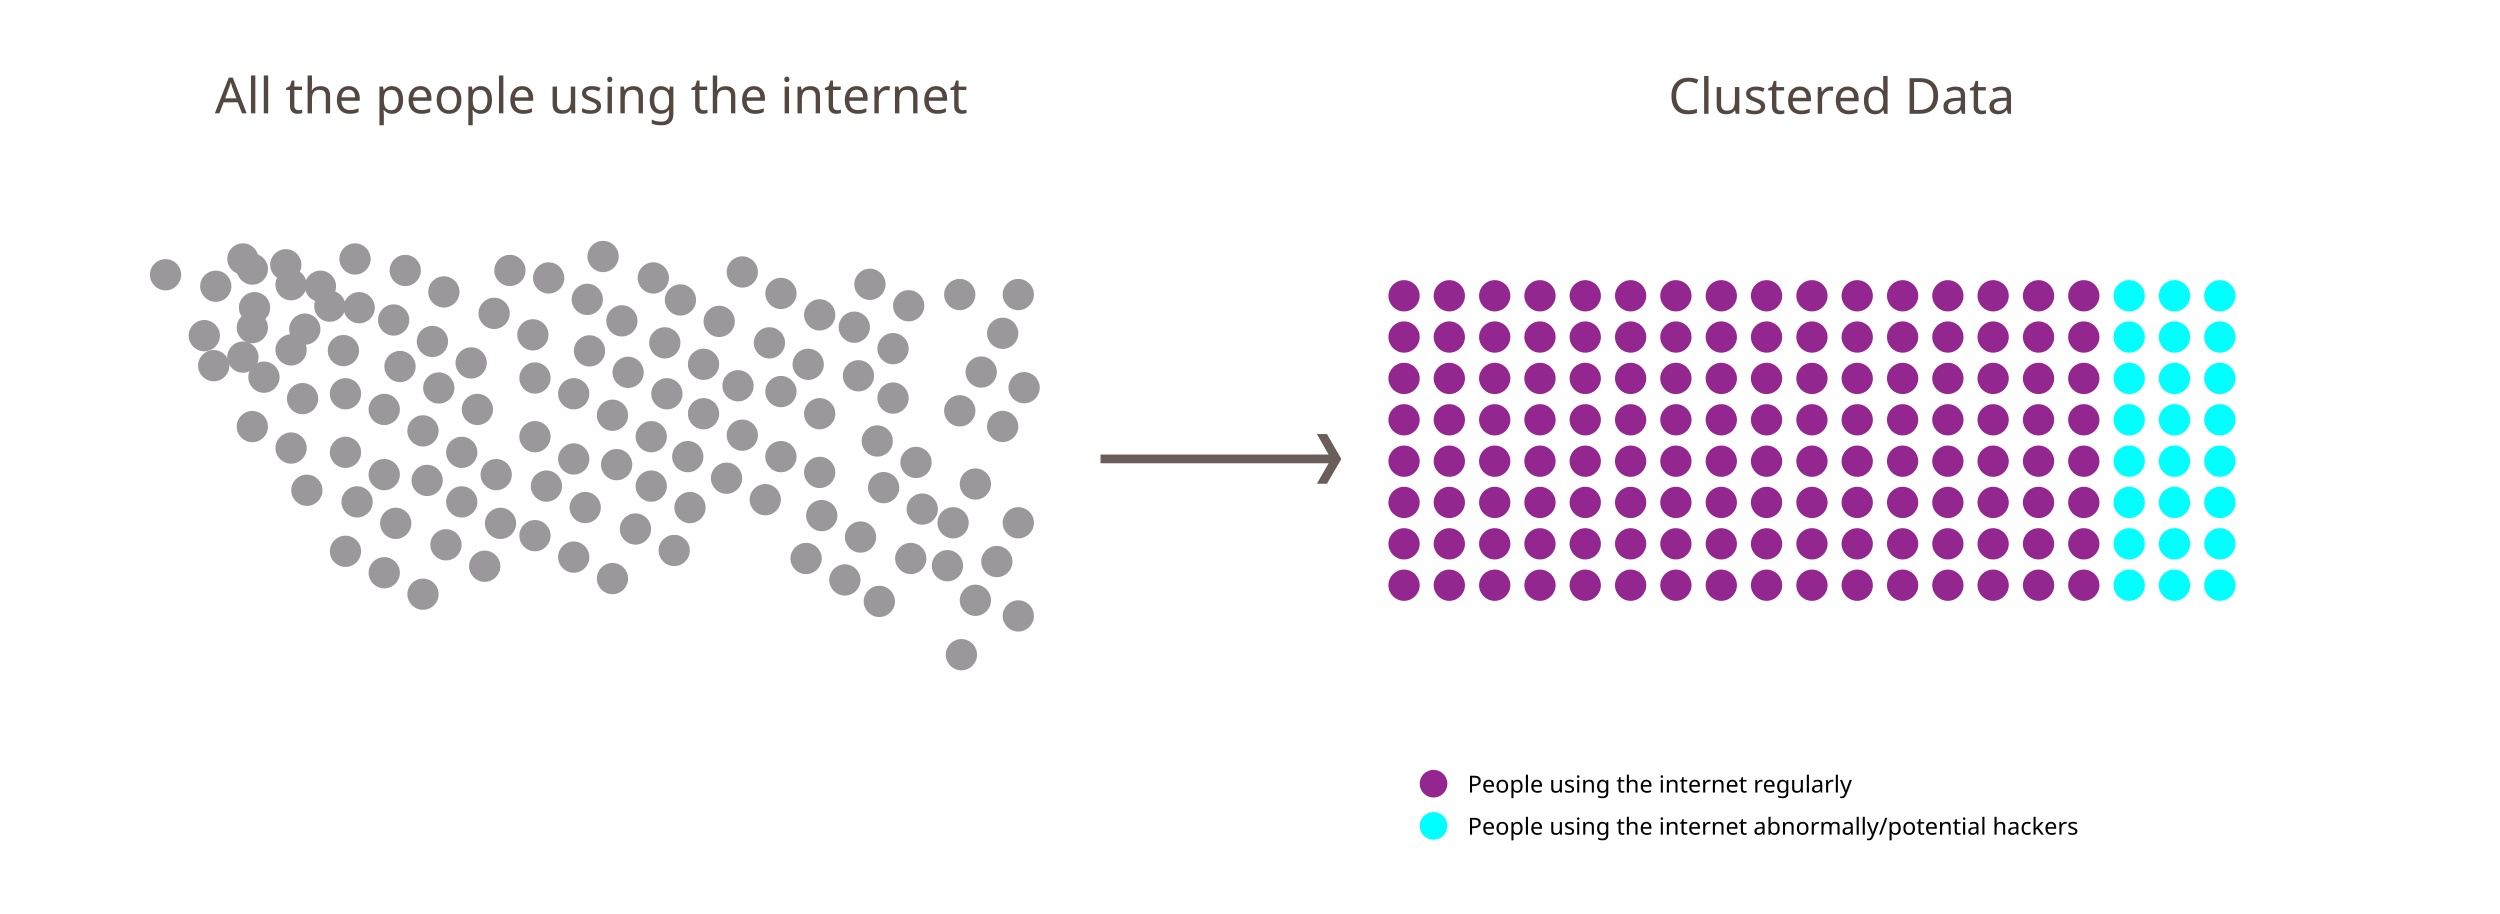
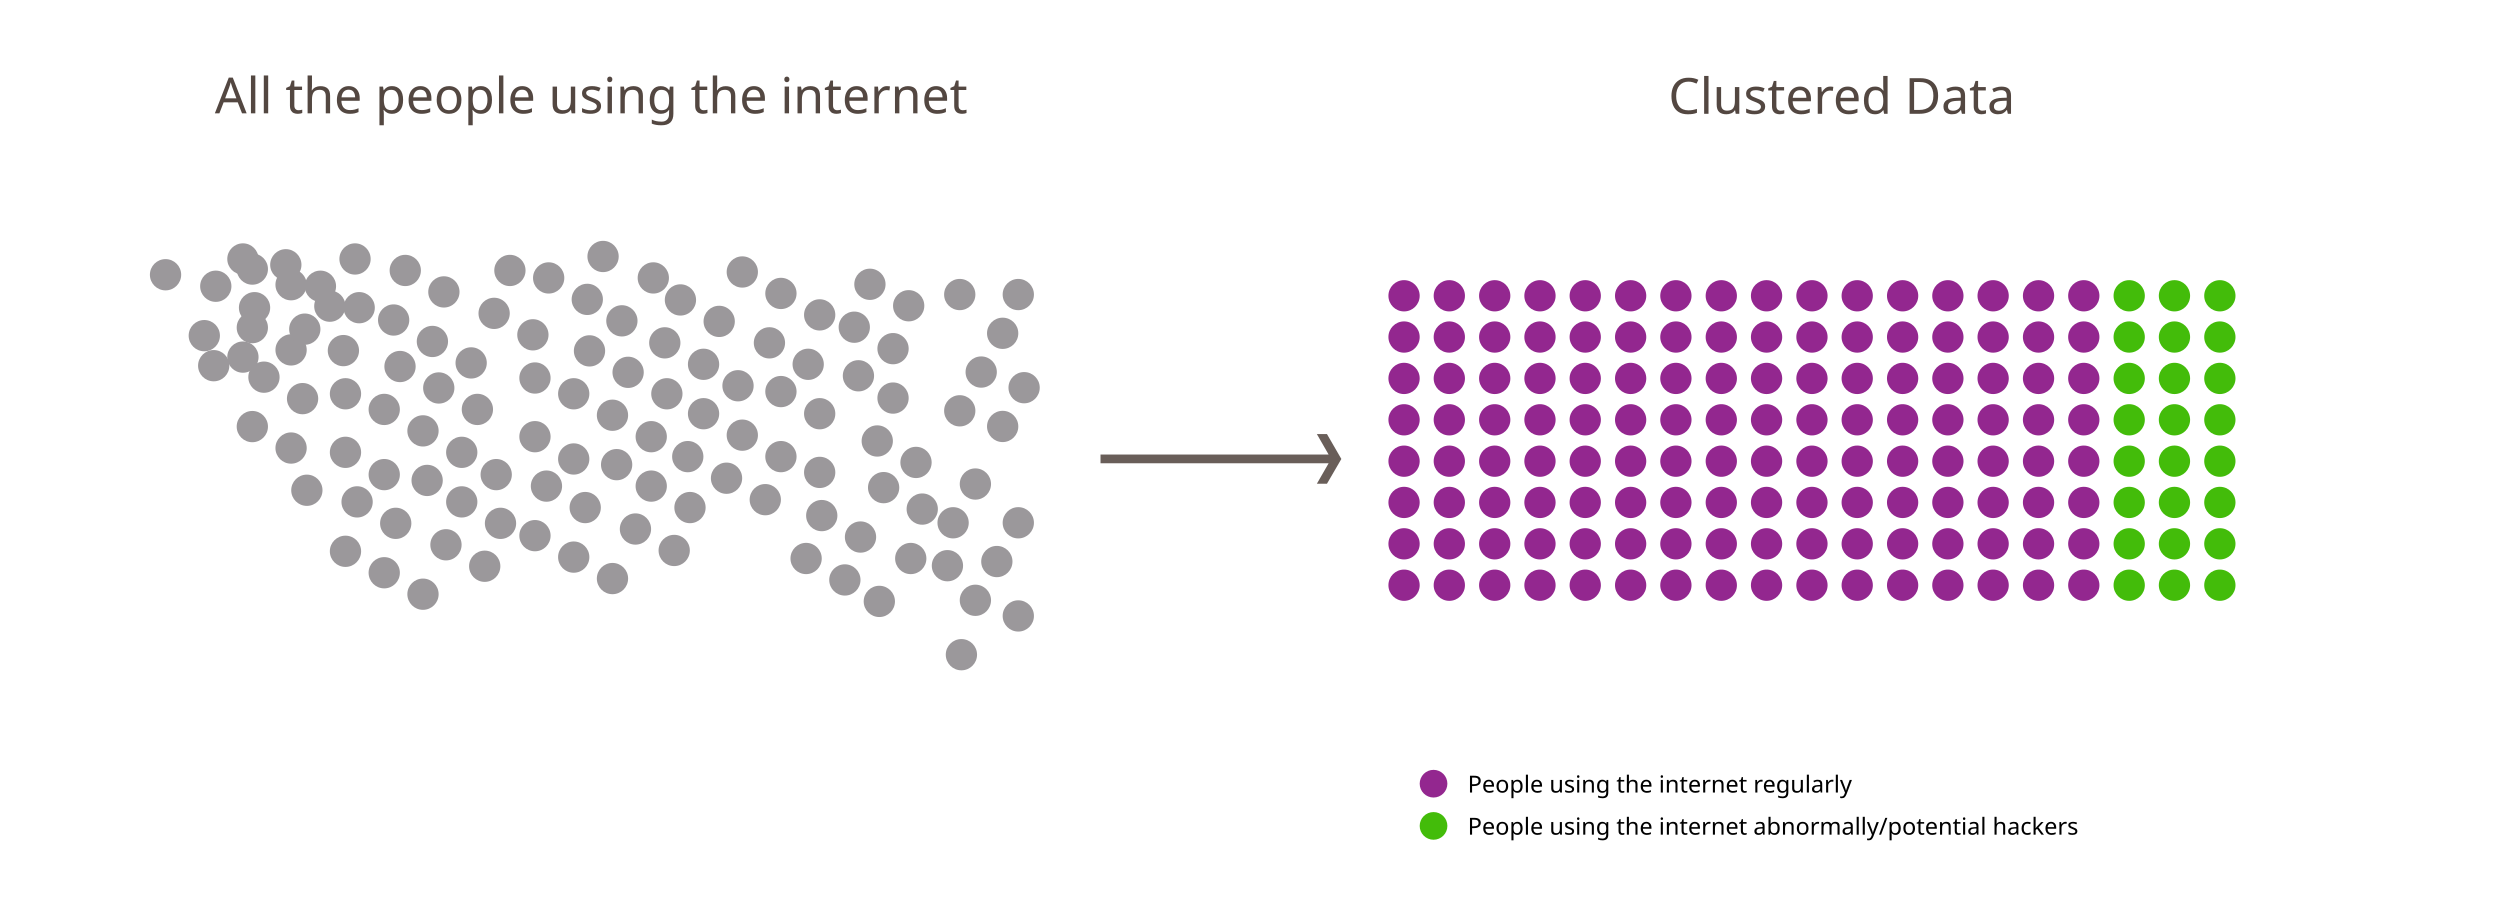
<svg xmlns="http://www.w3.org/2000/svg" version="1.1" x="0px" y="0px" viewBox="0 0 1806.2 659.8" style="enable-background:new 0 0 1806.2 659.8;" xml:space="preserve">
  <style type="text/css">
	.st0{fill:#695E59;}
	.st1{fill:none;}
	.st2{fill:#534741;}
	.st3{font-family:'Montserrat-Bold';}
	.st4{font-size:36px;}
	.st5{font-size:17px;}
	.st6{fill:#93278F;}
- 	.st7{fill:#00FFFF;}
+ 	.st7{fill:#43BC0A;}
	.st8{fill:#9B989B;}
</style>
  <g id="Layer_2">
</g>
  <g id="Layer_1">
    <g>
      <g>
        <g>
          <polygon class="st0" points="969.1,331.6 958.7,349.5 951.4,349.5 959.9,334.7 795.1,334.7 795.1,328.4 959.9,328.4       951.4,313.6 958.7,313.6     " />
        </g>
      </g>
    </g>
    <rect x="1205.4" y="55.5" class="st1" width="284.4" height="46" />
    <text transform="matrix(1 0 0 1 1205.384 82.2036)" class="st2 st3 st4">Clustered Data</text>
    <rect x="155.2" y="55.2" class="st1" width="621.3" height="46.7" />
    <text transform="matrix(1 0 0 1 155.2291 81.8779)" class="st2 st3 st4">All the people using the internet</text>
-     <g>
-       <rect x="1060.4" y="590.4" class="st1" width="562.7" height="17.8" />
-       <text transform="matrix(1 0 0 1 1060.377 603.0303)" class="st3 st5">People using the internet abnormally/potential hackers</text>
-       <rect x="1060.4" y="560" class="st1" width="344" height="13.3" />
-       <text transform="matrix(1 0 0 1 1060.377 572.614)" class="st3 st5">People using the internet regularly</text>
-       <circle class="st6" cx="1035.7" cy="566.2" r="10" />
-       <circle class="st7" cx="1035.7" cy="596.7" r="10" />
-     </g>
+     <rect x="1060.4" y="590.4" class="st1" width="562.7" height="17.8" />
+     <text transform="matrix(1 0 0 1 1060.377 603.0303)" class="st3 st5">People using the internet abnormally/potential hackers</text>
+     <rect x="1060.4" y="560" class="st1" width="344" height="13.3" />
+     <text transform="matrix(1 0 0 1 1060.377 572.614)" class="st3 st5">People using the internet regularly</text>
+     <circle class="st6" cx="1035.7" cy="566.2" r="10" />
+     <circle class="st7" cx="1035.7" cy="596.7" r="10" />
    <circle class="st8" cx="720.2" cy="405.7" r="11.3" />
    <circle class="st8" cx="704.7" cy="433.7" r="11.3" />
    <circle class="st8" cx="735.7" cy="445" r="11.3" />
    <circle class="st8" cx="435.7" cy="185.3" r="11.3" />
    <circle class="st8" cx="424.3" cy="216.3" r="11.3" />
    <circle class="st8" cx="694.6" cy="473" r="11.3" />
    <circle class="st8" cx="396.4" cy="200.8" r="11.3" />
    <circle class="st8" cx="472" cy="200.8" r="11.3" />
    <circle class="st8" cx="449.3" cy="231.8" r="11.3" />
    <circle class="st8" cx="621.7" cy="388" r="11.3" />
    <circle class="st8" cx="610.4" cy="419" r="11.3" />
    <circle class="st8" cx="593.7" cy="372.5" r="11.3" />
    <circle class="st8" cx="582.4" cy="403.5" r="11.3" />
    <circle class="st8" cx="658" cy="403.5" r="11.3" />
    <circle class="st8" cx="635.3" cy="434.5" r="11.3" />
    <circle class="st8" cx="666.3" cy="367.8" r="11.3" />
    <circle class="st8" cx="638.4" cy="352.3" r="11.3" />
    <circle class="st8" cx="536.3" cy="314.4" r="11.3" />
    <circle class="st8" cx="524.9" cy="345.5" r="11.3" />
    <circle class="st8" cx="508.3" cy="298.9" r="11.3" />
    <circle class="st8" cx="496.9" cy="329.9" r="11.3" />
    <circle class="st8" cx="519.6" cy="232.2" r="11.3" />
    <circle class="st8" cx="508.3" cy="263.2" r="11.3" />
    <circle class="st8" cx="491.6" cy="216.7" r="11.3" />
    <circle class="st8" cx="480.3" cy="247.7" r="11.3" />
    <circle class="st8" cx="592.2" cy="298.9" r="11.3" />
    <circle class="st8" cx="592.2" cy="341.3" r="11.3" />
    <circle class="st8" cx="564.2" cy="329.9" r="11.3" />
    <circle class="st8" cx="552.9" cy="361" r="11.3" />
    <circle class="st8" cx="583.9" cy="263.2" r="11.3" />
    <circle class="st8" cx="564.2" cy="282.9" r="11.3" />
    <circle class="st8" cx="555.9" cy="247.7" r="11.3" />
    <circle class="st8" cx="533.2" cy="278.7" r="11.3" />
    <circle class="st8" cx="592.2" cy="227.5" r="11.3" />
    <circle class="st8" cx="564.2" cy="212" r="11.3" />
    <circle class="st8" cx="620.2" cy="271.5" r="11.3" />
    <circle class="st8" cx="536.3" cy="196.5" r="11.3" />
    <circle class="st8" cx="661.8" cy="334.1" r="11.3" />
    <circle class="st8" cx="645.2" cy="287.6" r="11.3" />
    <circle class="st8" cx="633.8" cy="318.6" r="11.3" />
    <circle class="st8" cx="656.5" cy="220.9" r="11.3" />
    <circle class="st8" cx="645.2" cy="251.9" r="11.3" />
    <circle class="st8" cx="628.5" cy="205.4" r="11.3" />
    <circle class="st8" cx="617.2" cy="236.4" r="11.3" />
    <circle class="st8" cx="357" cy="226.4" r="11.3" />
    <circle class="st8" cx="368.4" cy="195.4" r="11.3" />
    <circle class="st8" cx="385" cy="241.9" r="11.3" />
    <circle class="st8" cx="704.7" cy="349.7" r="11.3" />
    <circle class="st8" cx="735.7" cy="377.7" r="11.3" />
    <circle class="st8" cx="292.8" cy="195.4" r="11.3" />
    <circle class="st8" cx="688.6" cy="377.7" r="11.3" />
    <circle class="st8" cx="320.7" cy="210.9" r="11.3" />
    <circle class="st8" cx="684.5" cy="408.7" r="11.3" />
    <circle class="st8" cx="284.4" cy="231.2" r="11.3" />
    <circle class="st8" cx="312.4" cy="246.7" r="11.3" />
    <circle class="st8" cx="256.5" cy="187.1" r="11.3" />
    <circle class="st8" cx="340.4" cy="262.2" r="11.3" />
    <circle class="st8" cx="238.3" cy="221.2" r="11.3" />
    <circle class="st8" cx="182.3" cy="236.7" r="11.3" />
    <circle class="st8" cx="182.3" cy="194.4" r="11.3" />
    <circle class="st8" cx="210.3" cy="205.7" r="11.3" />
    <circle class="st8" cx="190.7" cy="272.5" r="11.3" />
    <circle class="st8" cx="210.3" cy="252.8" r="11.3" />
    <circle class="st8" cx="218.6" cy="288" r="11.3" />
    <circle class="st8" cx="182.3" cy="308.2" r="11.3" />
    <circle class="st8" cx="210.3" cy="323.7" r="11.3" />
    <circle class="st8" cx="154.4" cy="264.2" r="11.3" />
    <circle class="st8" cx="708.9" cy="268.8" r="11.3" />
    <circle class="st8" cx="739.9" cy="280.1" r="11.3" />
    <circle class="st8" cx="693.4" cy="296.8" r="11.3" />
    <circle class="st8" cx="724.4" cy="308.1" r="11.3" />
    <circle class="st8" cx="220.2" cy="237.8" r="11.3" />
    <circle class="st8" cx="231.5" cy="206.8" r="11.3" />
    <circle class="st8" cx="248.1" cy="253.3" r="11.3" />
    <circle class="st8" cx="259.5" cy="222.3" r="11.3" />
    <circle class="st8" cx="693.4" cy="212.8" r="11.3" />
    <circle class="st8" cx="735.7" cy="212.8" r="11.3" />
    <g>
      <circle class="st7" cx="1571" cy="422.8" r="11.3" />
      <circle class="st7" cx="1603.8" cy="422.8" r="11.3" />
      <circle class="st7" cx="1571" cy="392.9" r="11.3" />
      <circle class="st7" cx="1603.8" cy="392.9" r="11.3" />
      <circle class="st7" cx="1571" cy="363" r="11.3" />
      <circle class="st7" cx="1603.8" cy="363" r="11.3" />
      <circle class="st7" cx="1571" cy="333.2" r="11.3" />
      <circle class="st7" cx="1603.8" cy="333.2" r="11.3" />
      <circle class="st7" cx="1571" cy="303.3" r="11.3" />
      <circle class="st7" cx="1603.8" cy="303.3" r="11.3" />
      <circle class="st7" cx="1571" cy="273.4" r="11.3" />
      <circle class="st7" cx="1603.8" cy="273.4" r="11.3" />
      <circle class="st7" cx="1571" cy="243.5" r="11.3" />
      <circle class="st7" cx="1603.8" cy="243.5" r="11.3" />
      <circle class="st7" cx="1571" cy="213.7" r="11.3" />
      <circle class="st7" cx="1603.8" cy="213.7" r="11.3" />
      <circle class="st7" cx="1538.3" cy="422.8" r="11.3" />
      <circle class="st7" cx="1538.3" cy="392.9" r="11.3" />
      <circle class="st7" cx="1538.3" cy="363" r="11.3" />
      <circle class="st7" cx="1538.3" cy="333.2" r="11.3" />
      <circle class="st7" cx="1538.3" cy="303.3" r="11.3" />
      <circle class="st7" cx="1538.3" cy="273.4" r="11.3" />
      <circle class="st7" cx="1538.3" cy="243.5" r="11.3" />
      <circle class="st7" cx="1538.3" cy="213.7" r="11.3" />
    </g>
    <g>
      <circle class="st6" cx="1472.8" cy="422.8" r="11.3" />
      <circle class="st6" cx="1505.5" cy="422.8" r="11.3" />
      <circle class="st6" cx="1472.8" cy="392.9" r="11.3" />
      <circle class="st6" cx="1505.5" cy="392.9" r="11.3" />
      <circle class="st6" cx="1472.8" cy="363" r="11.3" />
      <circle class="st6" cx="1505.5" cy="363" r="11.3" />
      <circle class="st6" cx="1472.8" cy="333.2" r="11.3" />
      <circle class="st6" cx="1505.5" cy="333.2" r="11.3" />
      <circle class="st6" cx="1472.8" cy="303.3" r="11.3" />
      <circle class="st6" cx="1505.5" cy="303.3" r="11.3" />
      <circle class="st6" cx="1472.8" cy="273.4" r="11.3" />
      <circle class="st6" cx="1505.5" cy="273.4" r="11.3" />
      <circle class="st6" cx="1472.8" cy="243.5" r="11.3" />
      <circle class="st6" cx="1505.5" cy="243.5" r="11.3" />
      <circle class="st6" cx="1472.8" cy="213.7" r="11.3" />
      <circle class="st6" cx="1505.5" cy="213.7" r="11.3" />
      <circle class="st6" cx="1407.3" cy="422.8" r="11.3" />
      <circle class="st6" cx="1440" cy="422.8" r="11.3" />
      <circle class="st6" cx="1407.3" cy="392.9" r="11.3" />
      <circle class="st6" cx="1440" cy="392.9" r="11.3" />
      <circle class="st6" cx="1407.3" cy="363" r="11.3" />
      <circle class="st6" cx="1440" cy="363" r="11.3" />
      <circle class="st6" cx="1407.3" cy="333.2" r="11.3" />
      <circle class="st6" cx="1440" cy="333.2" r="11.3" />
      <circle class="st6" cx="1407.3" cy="303.3" r="11.3" />
      <circle class="st6" cx="1440" cy="303.3" r="11.3" />
      <circle class="st6" cx="1407.3" cy="273.4" r="11.3" />
      <circle class="st6" cx="1440" cy="273.4" r="11.3" />
      <circle class="st6" cx="1407.3" cy="243.5" r="11.3" />
      <circle class="st6" cx="1440" cy="243.5" r="11.3" />
      <circle class="st6" cx="1407.3" cy="213.7" r="11.3" />
      <circle class="st6" cx="1440" cy="213.7" r="11.3" />
      <circle class="st6" cx="1341.8" cy="422.8" r="11.3" />
      <circle class="st6" cx="1374.6" cy="422.8" r="11.3" />
      <circle class="st6" cx="1341.8" cy="392.9" r="11.3" />
      <circle class="st6" cx="1374.6" cy="392.9" r="11.3" />
      <circle class="st6" cx="1341.8" cy="363" r="11.3" />
      <circle class="st6" cx="1374.6" cy="363" r="11.3" />
      <circle class="st6" cx="1341.8" cy="333.2" r="11.3" />
      <circle class="st6" cx="1374.6" cy="333.2" r="11.3" />
      <circle class="st6" cx="1341.8" cy="303.3" r="11.3" />
      <circle class="st6" cx="1374.6" cy="303.3" r="11.3" />
      <circle class="st6" cx="1341.8" cy="273.4" r="11.3" />
      <circle class="st6" cx="1374.6" cy="273.4" r="11.3" />
      <circle class="st6" cx="1341.8" cy="243.5" r="11.3" />
      <circle class="st6" cx="1374.6" cy="243.5" r="11.3" />
      <circle class="st6" cx="1341.8" cy="213.7" r="11.3" />
      <circle class="st6" cx="1374.6" cy="213.7" r="11.3" />
      <circle class="st6" cx="1276.3" cy="422.8" r="11.3" />
      <circle class="st6" cx="1309.1" cy="422.8" r="11.3" />
      <circle class="st6" cx="1276.3" cy="392.9" r="11.3" />
      <circle class="st6" cx="1309.1" cy="392.9" r="11.3" />
      <circle class="st6" cx="1276.3" cy="363" r="11.3" />
      <circle class="st6" cx="1309.1" cy="363" r="11.3" />
      <circle class="st6" cx="1276.3" cy="333.2" r="11.3" />
      <circle class="st6" cx="1309.1" cy="333.2" r="11.3" />
      <circle class="st6" cx="1276.3" cy="303.3" r="11.3" />
      <circle class="st6" cx="1309.1" cy="303.3" r="11.3" />
      <circle class="st6" cx="1276.3" cy="273.4" r="11.3" />
      <circle class="st6" cx="1309.1" cy="273.4" r="11.3" />
      <circle class="st6" cx="1276.3" cy="243.5" r="11.3" />
      <circle class="st6" cx="1309.1" cy="243.5" r="11.3" />
      <circle class="st6" cx="1276.3" cy="213.7" r="11.3" />
      <circle class="st6" cx="1309.1" cy="213.7" r="11.3" />
      <circle class="st6" cx="1210.8" cy="422.8" r="11.3" />
      <circle class="st6" cx="1243.6" cy="422.8" r="11.3" />
      <circle class="st6" cx="1210.8" cy="392.9" r="11.3" />
      <circle class="st6" cx="1243.6" cy="392.9" r="11.3" />
      <circle class="st6" cx="1210.8" cy="363" r="11.3" />
      <circle class="st6" cx="1243.6" cy="363" r="11.3" />
      <circle class="st6" cx="1210.8" cy="333.2" r="11.3" />
      <circle class="st6" cx="1243.6" cy="333.2" r="11.3" />
      <circle class="st6" cx="1210.8" cy="303.3" r="11.3" />
      <circle class="st6" cx="1243.6" cy="303.3" r="11.3" />
      <circle class="st6" cx="1210.8" cy="273.4" r="11.3" />
      <circle class="st6" cx="1243.6" cy="273.4" r="11.3" />
      <circle class="st6" cx="1210.8" cy="243.5" r="11.3" />
      <circle class="st6" cx="1243.6" cy="243.5" r="11.3" />
      <circle class="st6" cx="1210.8" cy="213.7" r="11.3" />
      <circle class="st6" cx="1243.6" cy="213.7" r="11.3" />
      <circle class="st6" cx="1145.3" cy="422.8" r="11.3" />
      <circle class="st6" cx="1178.1" cy="422.8" r="11.3" />
      <circle class="st6" cx="1145.3" cy="392.9" r="11.3" />
      <circle class="st6" cx="1178.1" cy="392.9" r="11.3" />
      <circle class="st6" cx="1145.3" cy="363" r="11.3" />
      <circle class="st6" cx="1178.1" cy="363" r="11.3" />
      <circle class="st6" cx="1145.3" cy="333.2" r="11.3" />
      <circle class="st6" cx="1178.1" cy="333.2" r="11.3" />
      <circle class="st6" cx="1145.3" cy="303.3" r="11.3" />
      <circle class="st6" cx="1178.1" cy="303.3" r="11.3" />
      <circle class="st6" cx="1145.3" cy="273.4" r="11.3" />
      <circle class="st6" cx="1178.1" cy="273.4" r="11.3" />
      <circle class="st6" cx="1145.3" cy="243.5" r="11.3" />
      <circle class="st6" cx="1178.1" cy="243.5" r="11.3" />
      <circle class="st6" cx="1145.3" cy="213.7" r="11.3" />
      <circle class="st6" cx="1178.1" cy="213.7" r="11.3" />
      <circle class="st6" cx="1079.9" cy="422.8" r="11.3" />
      <circle class="st6" cx="1112.6" cy="422.8" r="11.3" />
      <circle class="st6" cx="1079.9" cy="392.9" r="11.3" />
      <circle class="st6" cx="1112.6" cy="392.9" r="11.3" />
      <circle class="st6" cx="1079.9" cy="363" r="11.3" />
      <circle class="st6" cx="1112.6" cy="363" r="11.3" />
      <circle class="st6" cx="1079.9" cy="333.2" r="11.3" />
      <circle class="st6" cx="1112.6" cy="333.2" r="11.3" />
      <circle class="st6" cx="1079.9" cy="303.3" r="11.3" />
      <circle class="st6" cx="1112.6" cy="303.3" r="11.3" />
      <circle class="st6" cx="1079.9" cy="273.4" r="11.3" />
      <circle class="st6" cx="1112.6" cy="273.4" r="11.3" />
      <circle class="st6" cx="1079.9" cy="243.5" r="11.3" />
      <circle class="st6" cx="1112.6" cy="243.5" r="11.3" />
      <circle class="st6" cx="1079.9" cy="213.7" r="11.3" />
      <circle class="st6" cx="1112.6" cy="213.7" r="11.3" />
      <circle class="st6" cx="1014.4" cy="422.8" r="11.3" />
      <circle class="st6" cx="1047.1" cy="422.8" r="11.3" />
      <circle class="st6" cx="1014.4" cy="392.9" r="11.3" />
      <circle class="st6" cx="1047.1" cy="392.9" r="11.3" />
      <circle class="st6" cx="1014.4" cy="363" r="11.3" />
      <circle class="st6" cx="1047.1" cy="363" r="11.3" />
      <circle class="st6" cx="1014.4" cy="333.2" r="11.3" />
      <circle class="st6" cx="1047.1" cy="333.2" r="11.3" />
      <circle class="st6" cx="1014.4" cy="303.3" r="11.3" />
      <circle class="st6" cx="1047.1" cy="303.3" r="11.3" />
      <circle class="st6" cx="1014.4" cy="273.4" r="11.3" />
      <circle class="st6" cx="1047.1" cy="273.4" r="11.3" />
      <circle class="st6" cx="1014.4" cy="243.5" r="11.3" />
      <circle class="st6" cx="1047.1" cy="243.5" r="11.3" />
      <circle class="st6" cx="1014.4" cy="213.7" r="11.3" />
      <circle class="st6" cx="1047.1" cy="213.7" r="11.3" />
    </g>
    <circle class="st8" cx="724.4" cy="240.8" r="11.3" />
    <circle class="st8" cx="155.9" cy="206.8" r="11.3" />
    <circle class="st8" cx="175.5" cy="187.1" r="11.3" />
    <circle class="st8" cx="183.9" cy="222.3" r="11.3" />
    <circle class="st8" cx="206.5" cy="191.3" r="11.3" />
    <circle class="st8" cx="147.6" cy="242.5" r="11.3" />
    <circle class="st8" cx="175.5" cy="258" r="11.3" />
    <circle class="st8" cx="119.6" cy="198.5" r="11.3" />
    <circle class="st8" cx="442.5" cy="300" r="11.3" />
    <circle class="st8" cx="453.8" cy="269" r="11.3" />
    <circle class="st8" cx="470.5" cy="315.5" r="11.3" />
    <circle class="st8" cx="481.8" cy="284.5" r="11.3" />
    <circle class="st8" cx="459.1" cy="382.2" r="11.3" />
    <circle class="st8" cx="470.5" cy="351.2" r="11.3" />
    <circle class="st8" cx="487.1" cy="397.7" r="11.3" />
    <circle class="st8" cx="498.5" cy="366.7" r="11.3" />
    <circle class="st8" cx="386.5" cy="315.5" r="11.3" />
    <circle class="st8" cx="386.5" cy="273.1" r="11.3" />
    <circle class="st8" cx="414.5" cy="284.5" r="11.3" />
    <circle class="st8" cx="425.9" cy="253.5" r="11.3" />
    <circle class="st8" cx="394.8" cy="351.2" r="11.3" />
    <circle class="st8" cx="414.5" cy="331.6" r="11.3" />
    <circle class="st8" cx="422.8" cy="366.7" r="11.3" />
    <circle class="st8" cx="445.5" cy="335.7" r="11.3" />
    <circle class="st8" cx="386.5" cy="387" r="11.3" />
    <circle class="st8" cx="414.5" cy="402.5" r="11.3" />
    <circle class="st8" cx="358.5" cy="342.9" r="11.3" />
    <circle class="st8" cx="442.5" cy="418" r="11.3" />
    <circle class="st8" cx="305.6" cy="311.3" r="11.3" />
    <circle class="st8" cx="317" cy="280.3" r="11.3" />
    <circle class="st8" cx="333.6" cy="326.8" r="11.3" />
    <circle class="st8" cx="344.9" cy="295.8" r="11.3" />
    <circle class="st8" cx="322.2" cy="393.6" r="11.3" />
    <circle class="st8" cx="333.6" cy="362.6" r="11.3" />
    <circle class="st8" cx="350.2" cy="409.1" r="11.3" />
    <circle class="st8" cx="361.6" cy="378.1" r="11.3" />
    <circle class="st8" cx="249.6" cy="326.8" r="11.3" />
    <circle class="st8" cx="249.6" cy="284.5" r="11.3" />
    <circle class="st8" cx="277.6" cy="295.8" r="11.3" />
    <circle class="st8" cx="289" cy="264.8" r="11.3" />
    <circle class="st8" cx="258" cy="362.6" r="11.3" />
    <circle class="st8" cx="277.6" cy="342.9" r="11.3" />
    <circle class="st8" cx="285.9" cy="378.1" r="11.3" />
    <circle class="st8" cx="308.6" cy="347.1" r="11.3" />
    <circle class="st8" cx="249.6" cy="398.3" r="11.3" />
    <circle class="st8" cx="277.6" cy="413.8" r="11.3" />
    <circle class="st8" cx="221.7" cy="354.2" r="11.3" />
    <circle class="st8" cx="305.6" cy="429.3" r="11.3" />
  </g>
</svg>
